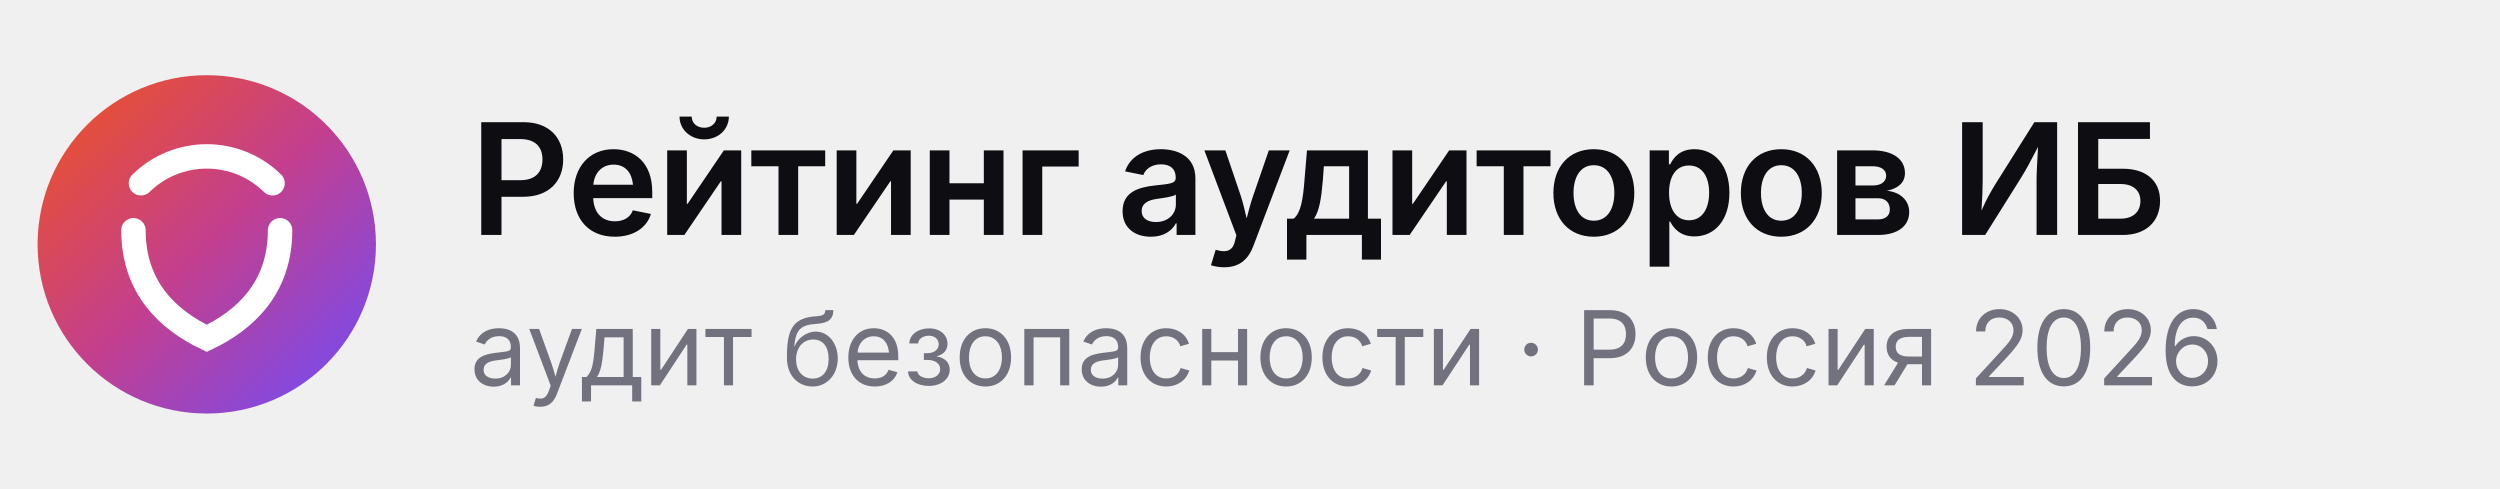
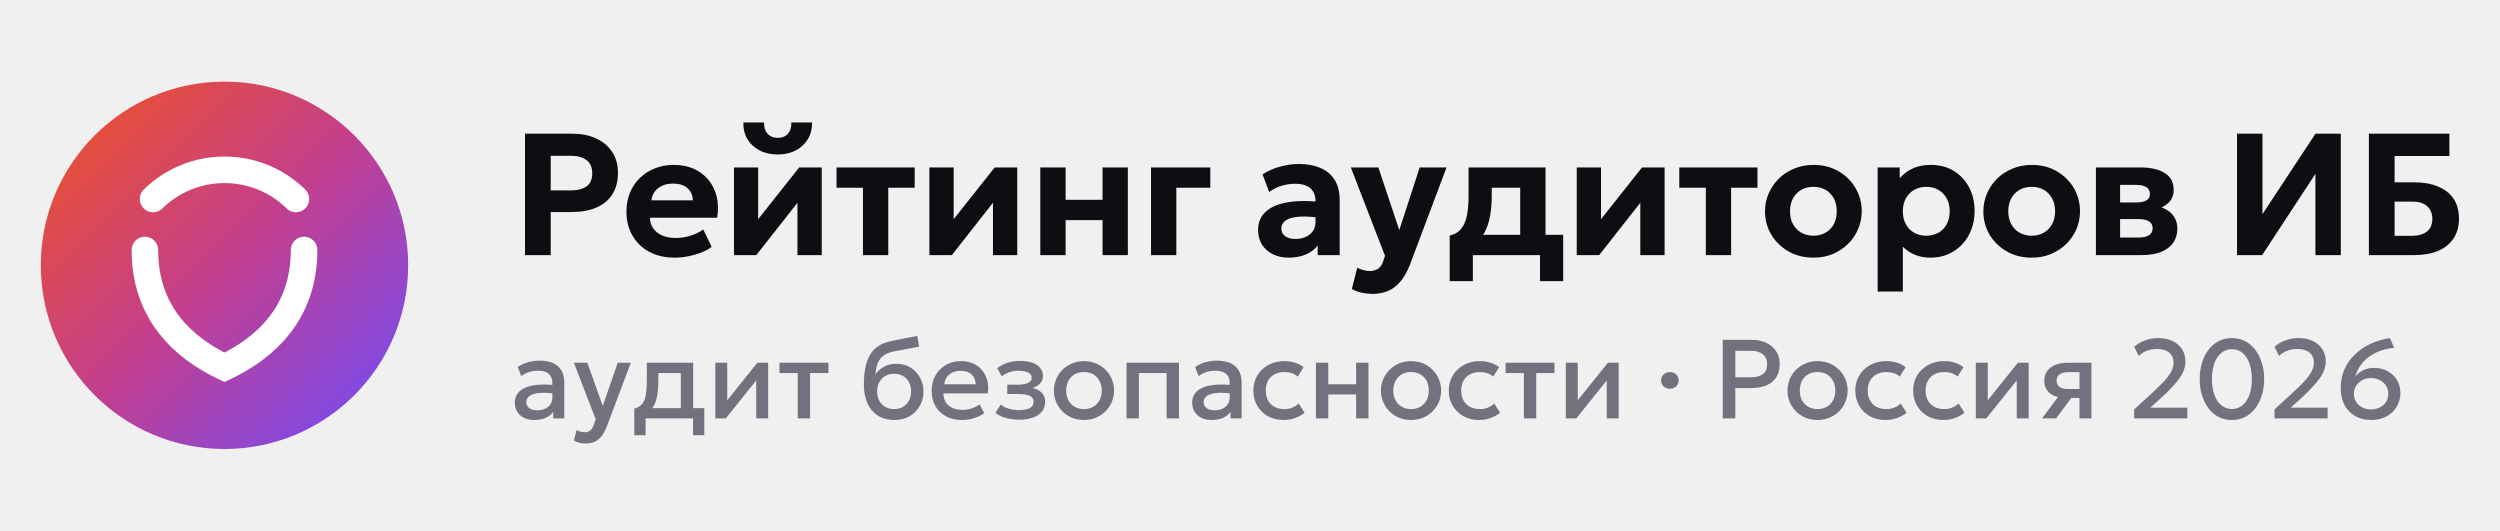
- <svg xmlns="http://www.w3.org/2000/svg" viewBox="0 0 266 52" width="266" height="52">
+ <svg xmlns="http://www.w3.org/2000/svg" viewBox="0 0 245 52" width="245" height="52">
  <defs>
    <linearGradient id="g" x1="0" y1="0" x2="1" y2="1">
      <stop offset="0" stop-color="#F2541B" />
      <stop offset=".5" stop-color="#C33F8E" />
      <stop offset="1" stop-color="#6A4DFF" />
    </linearGradient>
  </defs>
  <circle cx="22" cy="26" r="18" fill="url(#g)" />
  <path d="M15 19.5a10 10 0 0 1 14 0" fill="none" stroke="#fff" stroke-width="2.6" stroke-linecap="round" />
  <path d="M14.2 24.5c0 6.2 3.8 9.6 7.8 11.5 4-1.9 7.8-5.3 7.8-11.5" fill="none" stroke="#fff" stroke-width="2.6" stroke-linecap="round" />
-   <text x="50" y="25" font-family="Inter, 'Segoe UI', Roboto, Arial, sans-serif" font-size="16.5" font-weight="600" letter-spacing="-0.2" fill="#0E0E12">Рейтинг аудиторов ИБ</text>
-   <text x="50" y="41" font-family="Inter, 'Segoe UI', Roboto, Arial, sans-serif" font-size="11" font-weight="400" fill="#72727E">аудит безопасности · Россия 2026</text>
+   <path fill="#0E0E12" d="M53.97 25L51.45 25L51.45 13.10L56.07 13.10Q57.38 13.10 58.39 13.55Q59.40 14.01 59.98 14.87Q60.56 15.73 60.56 16.94Q60.56 18.17 60.02 19.03Q59.49 19.88 58.47 20.33Q57.45 20.78 56.01 20.78L53.97 20.78L53.97 25M53.97 15.27L53.97 18.66L55.97 18.66Q56.94 18.66 57.49 18.26Q58.04 17.86 58.04 16.99Q58.04 16.12 57.48 15.69Q56.92 15.27 55.98 15.27L53.97 15.27M66.11 25.25Q64.71 25.25 63.65 24.69Q62.58 24.12 61.99 23.10Q61.39 22.08 61.39 20.71Q61.39 19.71 61.74 18.88Q62.08 18.05 62.71 17.44Q63.33 16.83 64.18 16.50Q65.02 16.16 66.03 16.16Q67.15 16.16 68.01 16.55Q68.87 16.94 69.44 17.64Q70.01 18.34 70.24 19.29Q70.46 20.23 70.28 21.34L63.70 21.34Q63.70 21.93 64.01 22.37Q64.32 22.82 64.88 23.07Q65.45 23.32 66.20 23.32Q66.95 23.32 67.63 23.11Q68.31 22.91 68.92 22.49L69.74 24.19Q69.33 24.51 68.72 24.75Q68.11 24.99 67.42 25.12Q66.74 25.25 66.11 25.25M63.84 19.63L67.90 19.63Q67.87 18.87 67.36 18.43Q66.86 17.99 65.97 17.99Q65.09 17.99 64.51 18.43Q63.93 18.87 63.84 19.63M74.12 25L71.93 25L71.93 16.41L74.30 16.41L74.30 21.48L78.32 16.41L80.53 16.41L80.53 25L78.15 25L78.15 19.87L74.12 25M76.22 15.14Q75.20 15.14 74.44 14.74Q73.67 14.34 73.25 13.64Q72.83 12.93 72.85 12L74.88 12Q74.85 12.68 75.22 13.10Q75.58 13.51 76.22 13.51Q76.86 13.51 77.22 13.10Q77.58 12.68 77.55 12L79.58 12Q79.60 12.91 79.18 13.62Q78.75 14.33 77.99 14.74Q77.22 15.14 76.22 15.14M87.05 25L84.57 25L84.57 18.40L81.98 18.40L81.98 16.41L89.64 16.41L89.64 18.40L87.05 18.40L87.05 25M93.28 25L91.08 25L91.08 16.41L93.46 16.41L93.46 21.48L97.48 16.41L99.69 16.41L99.69 25L97.31 25L97.31 19.87L93.28 25M104.43 25L101.95 25L101.95 16.41L104.43 16.41L104.43 19.58L108.05 19.58L108.05 16.41L110.53 16.41L110.53 25L108.05 25L108.05 21.57L104.43 21.57L104.43 25M115.28 25L112.80 25L112.80 16.41L118.61 16.41L118.61 18.40L115.28 18.40L115.28 25M126.29 25.25Q125.43 25.25 124.75 24.92Q124.07 24.59 123.68 23.98Q123.29 23.36 123.29 22.50Q123.29 21.77 123.65 21.20Q124.02 20.63 124.76 20.26Q125.50 19.89 126.65 19.76Q127.79 19.63 129.35 19.78L129.37 21.36Q128.44 21.21 127.74 21.22Q127.03 21.23 126.55 21.36Q126.06 21.50 125.82 21.76Q125.57 22.02 125.57 22.38Q125.57 22.88 125.95 23.15Q126.32 23.42 126.96 23.42Q127.51 23.42 127.95 23.22Q128.39 23.03 128.66 22.65Q128.92 22.28 128.92 21.74L128.92 19.69Q128.92 19.19 128.71 18.81Q128.50 18.43 128.06 18.22Q127.62 18.01 126.91 18.01Q126.24 18.01 125.58 18.21Q124.93 18.41 124.38 18.82L123.73 17.09Q124.55 16.56 125.48 16.32Q126.41 16.07 127.29 16.07Q128.50 16.07 129.40 16.46Q130.30 16.84 130.80 17.63Q131.29 18.43 131.29 19.65L131.29 25L129.13 25L129.13 24.06Q128.71 24.63 127.97 24.94Q127.23 25.25 126.29 25.25M134.54 28.80Q134 28.80 133.47 28.69Q132.94 28.58 132.48 28.32L133.01 26.23Q133.28 26.39 133.61 26.47Q133.94 26.56 134.22 26.56Q134.73 26.56 135.06 26.33Q135.39 26.11 135.55 25.61L135.73 25.07L132.38 16.41L135.08 16.41L137.13 22.55L139.13 16.41L141.76 16.41L138.16 25.98Q137.73 27.05 137.18 27.66Q136.63 28.28 135.96 28.54Q135.30 28.80 134.54 28.80M151.46 25L148.98 25L148.98 18.40L146.19 18.40L146.19 19.18Q146.19 20.21 146.03 21.14Q145.87 22.07 145.47 22.81Q145.07 23.55 144.37 24.07Q143.67 24.58 142.58 24.80L142.07 23.08Q142.84 22.91 143.24 22.36Q143.64 21.82 143.78 21Q143.92 20.18 143.92 19.18L143.92 16.41L151.46 16.41L151.46 25M144.34 27.55L142.07 27.55L142.07 23.08L143.43 23.19L143.82 23.01L153.19 23.01L153.19 27.55L150.92 27.55L150.92 25L144.34 25L144.34 27.55M156.72 25L154.52 25L154.52 16.41L156.90 16.41L156.90 21.48L160.92 16.41L163.13 16.41L163.13 25L160.75 25L160.75 19.87L156.72 25M169.65 25L167.17 25L167.17 18.40L164.57 18.40L164.57 16.41L172.23 16.41L172.23 18.40L169.65 18.40L169.65 25M177.72 25.25Q176.33 25.25 175.26 24.63Q174.19 24.01 173.58 22.98Q172.97 21.95 172.97 20.71Q172.97 19.80 173.32 18.98Q173.67 18.16 174.31 17.52Q174.95 16.89 175.81 16.53Q176.68 16.16 177.72 16.16Q179.10 16.16 180.17 16.78Q181.24 17.40 181.84 18.43Q182.45 19.47 182.45 20.71Q182.45 21.61 182.10 22.43Q181.76 23.26 181.12 23.89Q180.49 24.52 179.62 24.89Q178.75 25.25 177.72 25.25M177.72 23.10Q178.37 23.10 178.89 22.81Q179.41 22.52 179.71 21.98Q180 21.44 180 20.71Q180 19.97 179.71 19.43Q179.42 18.90 178.90 18.60Q178.38 18.31 177.72 18.31Q177.05 18.31 176.53 18.60Q176.01 18.90 175.72 19.43Q175.42 19.97 175.42 20.71Q175.42 21.45 175.72 21.98Q176.02 22.52 176.54 22.81Q177.05 23.10 177.72 23.10M186.48 28.57L184.01 28.57L184.01 16.41L186.17 16.41L186.17 17.47Q186.66 16.88 187.42 16.52Q188.18 16.16 189.23 16.16Q190.47 16.16 191.44 16.73Q192.41 17.31 192.96 18.34Q193.51 19.36 193.51 20.71Q193.51 21.67 193.19 22.49Q192.88 23.32 192.30 23.94Q191.72 24.56 190.93 24.91Q190.14 25.25 189.19 25.25Q188.35 25.25 187.67 24.97Q186.99 24.69 186.48 24.18L186.48 28.57M188.77 23.10Q189.43 23.10 189.96 22.81Q190.48 22.52 190.77 21.98Q191.07 21.45 191.07 20.71Q191.07 19.97 190.77 19.43Q190.47 18.90 189.95 18.60Q189.43 18.31 188.77 18.31Q188.12 18.31 187.60 18.60Q187.08 18.90 186.78 19.43Q186.48 19.97 186.48 20.71Q186.48 21.45 186.78 21.98Q187.07 22.52 187.59 22.81Q188.11 23.10 188.77 23.10M199.11 25.25Q197.72 25.25 196.65 24.63Q195.58 24.01 194.97 22.98Q194.37 21.95 194.37 20.71Q194.37 19.80 194.72 18.98Q195.06 18.16 195.70 17.52Q196.34 16.89 197.21 16.53Q198.07 16.16 199.11 16.16Q200.50 16.16 201.56 16.78Q202.63 17.40 203.24 18.43Q203.84 19.47 203.84 20.71Q203.84 21.61 203.50 22.43Q203.15 23.26 202.51 23.89Q201.88 24.52 201.01 24.89Q200.15 25.25 199.11 25.25M199.11 23.10Q199.76 23.10 200.28 22.81Q200.80 22.52 201.10 21.98Q201.40 21.44 201.40 20.71Q201.40 19.97 201.10 19.43Q200.81 18.90 200.29 18.60Q199.77 18.31 199.11 18.31Q198.45 18.31 197.92 18.60Q197.40 18.90 197.11 19.43Q196.81 19.97 196.81 20.71Q196.81 21.45 197.11 21.98Q197.41 22.52 197.93 22.81Q198.45 23.10 199.11 23.10M209.89 25L205.40 25L205.40 16.41L209.77 16.41Q211.28 16.41 212.15 16.96Q213.02 17.51 213.02 18.63Q213.02 19.20 212.73 19.62Q212.43 20.03 211.93 20.28Q211.44 20.54 210.81 20.64L210.77 20.09Q211.99 20.21 212.69 20.82Q213.38 21.43 213.38 22.40Q213.38 23.21 212.98 23.79Q212.57 24.37 211.79 24.69Q211 25 209.89 25M207.77 18.12L207.77 23.28L209.57 23.28Q210.24 23.28 210.60 23.05Q210.96 22.82 210.96 22.36Q210.96 21.93 210.61 21.70Q210.26 21.47 209.57 21.47L207.53 21.47L207.53 19.84L209.36 19.84Q209.99 19.84 210.34 19.64Q210.69 19.44 210.69 19Q210.69 18.56 210.34 18.34Q209.98 18.12 209.36 18.12L207.77 18.12M221.69 25L219.23 25L219.23 13.10L221.72 13.10L221.72 20.99L226.92 13.10L229.40 13.10L229.40 25L226.91 25L226.91 17.04L221.69 25M236.59 25L232.15 25L232.15 13.10L240.04 13.10L240.04 15.29L234.67 15.29L234.67 17.87L236.60 17.87Q238.60 17.87 239.79 18.77Q240.98 19.68 240.98 21.44Q240.98 22.57 240.45 23.36Q239.93 24.16 238.95 24.58Q237.97 25 236.59 25M234.67 19.76L234.67 23.11L236.35 23.11Q237.33 23.11 237.85 22.68Q238.37 22.25 238.37 21.45Q238.37 20.66 237.86 20.21Q237.36 19.76 236.46 19.76" />
+   <path fill="#72727E" d="M52.35 41.16Q51.79 41.16 51.36 40.95Q50.93 40.74 50.69 40.35Q50.45 39.97 50.45 39.44Q50.45 38.99 50.68 38.63Q50.90 38.27 51.38 38.04Q51.85 37.80 52.60 37.72Q53.35 37.64 54.40 37.74L54.42 38.58Q53.67 38.48 53.13 38.49Q52.60 38.51 52.25 38.63Q51.91 38.74 51.75 38.94Q51.58 39.14 51.58 39.39Q51.58 39.78 51.87 40Q52.15 40.21 52.65 40.21Q53.07 40.21 53.40 40.06Q53.74 39.91 53.94 39.63Q54.13 39.34 54.13 38.97L54.13 37.52Q54.13 37.16 53.98 36.89Q53.82 36.62 53.51 36.47Q53.20 36.33 52.73 36.33Q52.30 36.33 51.88 36.45Q51.46 36.58 51.08 36.86L50.74 35.97Q51.25 35.62 51.81 35.48Q52.37 35.34 52.88 35.34Q53.64 35.34 54.18 35.57Q54.72 35.81 55.01 36.29Q55.30 36.78 55.30 37.51L55.30 41L54.21 41L54.21 40.36Q53.94 40.75 53.45 40.96Q52.96 41.16 52.35 41.16M57.38 43.46Q57.08 43.46 56.80 43.40Q56.51 43.33 56.24 43.17L56.51 42.14Q56.68 42.25 56.89 42.30Q57.09 42.36 57.25 42.36Q57.63 42.36 57.85 42.18Q58.07 42 58.20 41.62L58.38 41.09L56.24 35.55L57.56 35.55L59.07 39.78L60.54 35.55L61.82 35.55L59.47 41.79Q59.21 42.44 58.90 42.81Q58.59 43.17 58.21 43.32Q57.83 43.46 57.38 43.46M67.93 41L66.72 41L66.72 36.56L64.52 36.56L64.52 37.28Q64.52 38.02 64.43 38.62Q64.34 39.22 64.12 39.67Q63.89 40.13 63.49 40.42Q63.08 40.72 62.46 40.86L62.16 40.04Q62.68 39.91 62.95 39.56Q63.21 39.22 63.30 38.65Q63.39 38.08 63.39 37.28L63.39 35.55L67.93 35.55L67.93 41M63.27 42.65L62.16 42.65L62.16 40.04L62.91 40.11L63.10 40L69.02 40L69.02 42.65L67.92 42.65L67.92 41L63.27 41L63.27 42.65M71.13 41L70.10 41L70.10 35.55L71.27 35.55L71.27 39.23L74.22 35.55L75.28 35.55L75.28 41L74.11 41L74.11 37.28L71.13 41M79.39 41L78.18 41L78.18 36.56L76.39 36.56L76.39 35.55L81.19 35.55L81.19 36.56L79.39 36.56L79.39 41M87.65 41.16Q86.97 41.16 86.41 40.93Q85.85 40.69 85.46 40.24Q85.07 39.80 84.87 39.15Q84.66 38.50 84.66 37.68Q84.66 36.77 84.80 36.05Q84.94 35.33 85.25 34.80Q85.55 34.27 86.06 33.93Q86.56 33.59 87.28 33.44L89.89 32.91L90.08 33.97L87.55 34.45Q86.91 34.59 86.55 34.88Q86.18 35.17 86.01 35.62Q85.84 36.07 85.79 36.68Q86.13 36.22 86.65 35.93Q87.17 35.65 87.86 35.65Q88.63 35.65 89.23 36.02Q89.83 36.39 90.16 37Q90.50 37.61 90.50 38.35Q90.50 38.93 90.30 39.44Q90.09 39.95 89.72 40.34Q89.34 40.73 88.81 40.95Q88.29 41.16 87.65 41.16M87.63 40.09Q88.10 40.09 88.48 39.88Q88.86 39.67 89.07 39.28Q89.29 38.89 89.29 38.36Q89.29 37.83 89.07 37.44Q88.86 37.05 88.48 36.84Q88.10 36.63 87.63 36.63Q87.15 36.63 86.77 36.84Q86.39 37.05 86.18 37.44Q85.96 37.83 85.96 38.36Q85.96 38.89 86.18 39.28Q86.39 39.67 86.77 39.88Q87.15 40.09 87.63 40.09M94.25 41.16Q93.37 41.16 92.71 40.80Q92.04 40.44 91.67 39.80Q91.30 39.15 91.30 38.29Q91.30 37.66 91.51 37.13Q91.73 36.60 92.12 36.21Q92.51 35.82 93.03 35.60Q93.56 35.39 94.18 35.39Q94.86 35.39 95.39 35.63Q95.91 35.87 96.26 36.30Q96.61 36.73 96.76 37.30Q96.90 37.88 96.80 38.55L92.46 38.55Q92.45 39.04 92.67 39.40Q92.90 39.77 93.32 39.97Q93.74 40.17 94.31 40.17Q94.78 40.17 95.21 40.03Q95.64 39.89 95.99 39.62L96.46 40.49Q96.19 40.70 95.82 40.85Q95.45 41.01 95.04 41.09Q94.63 41.16 94.25 41.16M92.53 37.66L95.62 37.66Q95.60 37.04 95.22 36.69Q94.85 36.34 94.15 36.34Q93.48 36.34 93.04 36.69Q92.60 37.04 92.53 37.66M99.90 41.13Q99.44 41.13 99.02 41.06Q98.60 40.99 98.22 40.85Q97.85 40.70 97.55 40.46L98.08 39.64Q98.42 39.93 98.89 40.06Q99.37 40.19 99.86 40.19Q100.52 40.19 100.91 40Q101.29 39.80 101.29 39.35Q101.29 38.95 100.89 38.78Q100.48 38.61 99.71 38.61L98.71 38.61L98.71 37.70L99.68 37.70Q100.36 37.70 100.73 37.54Q101.10 37.39 101.10 37.01Q101.10 36.78 100.94 36.63Q100.79 36.48 100.50 36.41Q100.22 36.33 99.84 36.33Q99.37 36.33 98.94 36.47Q98.50 36.61 98.18 36.89L97.73 36.08Q98.15 35.74 98.74 35.55Q99.33 35.37 99.94 35.37Q100.64 35.37 101.15 35.54Q101.66 35.72 101.93 36.05Q102.21 36.38 102.21 36.85Q102.21 37.27 101.94 37.57Q101.67 37.88 101.17 38.02Q101.78 38.16 102.10 38.50Q102.43 38.85 102.43 39.37Q102.43 39.92 102.12 40.32Q101.80 40.71 101.24 40.92Q100.67 41.13 99.90 41.13M106.23 41.16Q105.37 41.16 104.71 40.77Q104.04 40.38 103.66 39.72Q103.28 39.06 103.28 38.28Q103.28 37.69 103.50 37.17Q103.71 36.66 104.11 36.25Q104.51 35.85 105.05 35.62Q105.59 35.39 106.23 35.39Q107.08 35.39 107.75 35.78Q108.42 36.18 108.80 36.83Q109.18 37.49 109.18 38.28Q109.18 38.85 108.96 39.38Q108.75 39.90 108.35 40.30Q107.95 40.70 107.41 40.93Q106.88 41.16 106.23 41.16M106.23 40.09Q106.73 40.09 107.13 39.87Q107.52 39.65 107.74 39.24Q107.97 38.83 107.97 38.28Q107.97 37.72 107.74 37.31Q107.52 36.90 107.13 36.68Q106.73 36.46 106.23 36.46Q105.72 36.46 105.33 36.68Q104.93 36.90 104.71 37.31Q104.49 37.72 104.49 38.28Q104.49 38.83 104.71 39.24Q104.94 39.65 105.33 39.87Q105.73 40.09 106.23 40.09M111.61 41L110.40 41L110.40 35.55L115.54 35.55L115.54 41L114.33 41L114.33 36.56L111.61 36.56L111.61 41M118.73 41.16Q118.17 41.16 117.74 40.95Q117.31 40.74 117.07 40.35Q116.83 39.97 116.83 39.44Q116.83 38.99 117.06 38.63Q117.28 38.27 117.76 38.04Q118.23 37.80 118.98 37.72Q119.73 37.64 120.78 37.74L120.80 38.58Q120.05 38.48 119.51 38.49Q118.98 38.51 118.63 38.63Q118.29 38.74 118.13 38.94Q117.96 39.14 117.96 39.39Q117.96 39.78 118.25 40Q118.53 40.21 119.02 40.21Q119.45 40.21 119.78 40.06Q120.12 39.91 120.31 39.63Q120.51 39.34 120.51 38.97L120.51 37.52Q120.51 37.16 120.36 36.89Q120.20 36.62 119.89 36.47Q119.57 36.33 119.11 36.33Q118.68 36.33 118.26 36.45Q117.84 36.58 117.46 36.86L117.12 35.97Q117.63 35.62 118.19 35.48Q118.74 35.34 119.26 35.34Q120.01 35.34 120.56 35.57Q121.10 35.81 121.39 36.29Q121.68 36.78 121.68 37.51L121.68 41L120.59 41L120.59 40.36Q120.32 40.75 119.83 40.96Q119.34 41.16 118.73 41.16M125.79 41.16Q124.93 41.16 124.26 40.79Q123.59 40.41 123.21 39.76Q122.83 39.11 122.83 38.28Q122.83 37.65 123.05 37.13Q123.28 36.60 123.69 36.21Q124.10 35.82 124.66 35.60Q125.22 35.39 125.87 35.39Q126.42 35.39 126.89 35.54Q127.36 35.68 127.76 35.98L127.18 36.91Q126.92 36.68 126.60 36.57Q126.27 36.46 125.90 36.46Q125.33 36.46 124.92 36.68Q124.50 36.89 124.27 37.30Q124.05 37.70 124.05 38.27Q124.05 39.12 124.54 39.61Q125.04 40.09 125.90 40.09Q126.31 40.09 126.67 39.94Q127.03 39.79 127.27 39.54L127.85 40.46Q127.42 40.79 126.88 40.98Q126.35 41.16 125.79 41.16M130.17 41L128.96 41L128.96 35.55L130.17 35.55L130.17 37.66L132.90 37.66L132.90 35.55L134.11 35.55L134.11 41L132.90 41L132.90 38.66L130.17 38.66L130.17 41M138.28 41.16Q137.43 41.16 136.76 40.77Q136.09 40.38 135.71 39.72Q135.33 39.06 135.33 38.28Q135.33 37.69 135.55 37.17Q135.77 36.66 136.17 36.25Q136.56 35.85 137.10 35.62Q137.64 35.39 138.29 35.39Q139.14 35.39 139.81 35.78Q140.47 36.18 140.85 36.83Q141.23 37.49 141.23 38.28Q141.23 38.85 141.02 39.38Q140.80 39.90 140.40 40.30Q140.01 40.70 139.47 40.93Q138.93 41.16 138.28 41.16M138.28 40.09Q138.79 40.09 139.18 39.87Q139.57 39.65 139.80 39.24Q140.02 38.83 140.02 38.28Q140.02 37.72 139.80 37.31Q139.57 36.90 139.18 36.68Q138.79 36.46 138.28 36.46Q137.77 36.46 137.38 36.68Q136.99 36.90 136.77 37.31Q136.54 37.72 136.54 38.28Q136.54 38.83 136.77 39.24Q136.99 39.65 137.39 39.87Q137.78 40.09 138.28 40.09M144.95 41.16Q144.09 41.16 143.42 40.79Q142.75 40.41 142.36 39.76Q141.98 39.11 141.98 38.28Q141.98 37.65 142.21 37.13Q142.43 36.60 142.85 36.21Q143.26 35.82 143.82 35.60Q144.37 35.39 145.03 35.39Q145.58 35.39 146.05 35.54Q146.52 35.68 146.92 35.98L146.33 36.91Q146.08 36.68 145.75 36.57Q145.42 36.46 145.06 36.46Q144.48 36.46 144.07 36.68Q143.66 36.89 143.43 37.30Q143.20 37.70 143.20 38.27Q143.20 39.12 143.70 39.61Q144.20 40.09 145.06 40.09Q145.46 40.09 145.83 39.94Q146.19 39.79 146.43 39.54L147.01 40.46Q146.57 40.79 146.04 40.98Q145.51 41.16 144.95 41.16M150.55 41L149.34 41L149.34 36.56L147.55 36.56L147.55 35.55L152.34 35.55L152.34 36.56L150.55 36.56L150.55 41M154.48 41L153.45 41L153.45 35.55L154.62 35.55L154.62 39.23L157.57 35.55L158.63 35.55L158.63 41L157.46 41L157.46 37.28L154.48 41M163.65 38.10Q163.30 38.10 163.04 37.87Q162.79 37.65 162.79 37.28Q162.79 37.03 162.90 36.85Q163.02 36.67 163.22 36.56Q163.42 36.46 163.65 36.46Q164.01 36.46 164.26 36.69Q164.51 36.91 164.51 37.28Q164.51 37.52 164.39 37.71Q164.28 37.89 164.08 37.99Q163.89 38.10 163.65 38.10M170.06 41L168.83 41L168.83 33.30L171.62 33.30Q172.44 33.30 173.07 33.58Q173.69 33.87 174.05 34.40Q174.41 34.93 174.41 35.67Q174.41 36.44 174.08 36.96Q173.75 37.49 173.12 37.76Q172.49 38.03 171.59 38.03L170.06 38.03L170.06 41M170.06 34.38L170.06 36.97L171.60 36.97Q172.35 36.97 172.77 36.66Q173.18 36.34 173.18 35.70Q173.18 35.06 172.75 34.72Q172.33 34.38 171.62 34.38L170.06 34.38M178.12 41.16Q177.26 41.16 176.60 40.77Q175.93 40.38 175.55 39.72Q175.17 39.06 175.17 38.28Q175.17 37.69 175.39 37.17Q175.60 36.66 176 36.25Q176.40 35.85 176.94 35.62Q177.48 35.39 178.12 35.39Q178.97 35.39 179.64 35.78Q180.31 36.18 180.69 36.83Q181.07 37.49 181.07 38.28Q181.07 38.85 180.85 39.38Q180.64 39.90 180.24 40.30Q179.84 40.70 179.30 40.93Q178.77 41.16 178.12 41.16M178.12 40.09Q178.62 40.09 179.02 39.87Q179.41 39.65 179.63 39.24Q179.86 38.83 179.86 38.28Q179.86 37.72 179.63 37.31Q179.41 36.90 179.02 36.68Q178.62 36.46 178.12 36.46Q177.61 36.46 177.22 36.68Q176.82 36.90 176.60 37.31Q176.38 37.72 176.38 38.28Q176.38 38.83 176.60 39.24Q176.83 39.65 177.22 39.87Q177.62 40.09 178.12 40.09M184.78 41.16Q183.92 41.16 183.25 40.79Q182.58 40.41 182.20 39.76Q181.82 39.11 181.82 38.28Q181.82 37.65 182.04 37.13Q182.27 36.60 182.68 36.21Q183.09 35.82 183.65 35.60Q184.21 35.39 184.87 35.39Q185.42 35.39 185.89 35.54Q186.36 35.68 186.75 35.98L186.17 36.91Q185.92 36.68 185.59 36.57Q185.26 36.46 184.89 36.46Q184.32 36.46 183.91 36.68Q183.50 36.89 183.27 37.30Q183.04 37.70 183.04 38.27Q183.04 39.12 183.54 39.61Q184.03 40.09 184.89 40.09Q185.30 40.09 185.66 39.94Q186.03 39.79 186.27 39.54L186.85 40.46Q186.41 40.79 185.88 40.98Q185.34 41.16 184.78 41.16M190.45 41.16Q189.60 41.16 188.92 40.79Q188.25 40.41 187.87 39.76Q187.49 39.11 187.49 38.28Q187.49 37.65 187.71 37.13Q187.94 36.60 188.35 36.21Q188.76 35.82 189.32 35.60Q189.88 35.39 190.54 35.39Q191.09 35.39 191.56 35.54Q192.03 35.68 192.42 35.98L191.84 36.91Q191.59 36.68 191.26 36.57Q190.93 36.46 190.56 36.46Q189.99 36.46 189.58 36.68Q189.17 36.89 188.94 37.30Q188.71 37.70 188.71 38.27Q188.71 39.12 189.21 39.61Q189.71 40.09 190.56 40.09Q190.97 40.09 191.33 39.94Q191.70 39.79 191.94 39.54L192.52 40.46Q192.08 40.79 191.55 40.98Q191.01 41.16 190.45 41.16M194.66 41L193.63 41L193.63 35.55L194.80 35.55L194.80 39.23L197.75 35.55L198.81 35.55L198.81 41L197.64 41L197.64 37.28L194.66 41M201.50 41L200.12 41L202.21 38.21L202.47 38.99Q201.79 39 201.32 38.79Q200.84 38.59 200.59 38.21Q200.34 37.83 200.34 37.31Q200.34 36.76 200.62 36.37Q200.90 35.97 201.41 35.76Q201.92 35.55 202.61 35.55L204.96 35.55L204.96 41L203.79 41L203.79 36.47L202.73 36.47Q202.15 36.47 201.85 36.68Q201.55 36.88 201.55 37.29Q201.55 37.68 201.82 37.90Q202.10 38.12 202.63 38.12L203.94 38.12L203.94 39L202.99 39L201.50 41M214.36 41L209.15 41L209.15 40.12L210.81 38.60Q211.61 37.87 212.09 37.35Q212.57 36.82 212.79 36.40Q213.01 35.97 213.01 35.54Q213.01 34.91 212.58 34.55Q212.15 34.20 211.38 34.20Q210.87 34.20 210.40 34.37Q209.93 34.55 209.60 34.88L209.15 33.99Q209.62 33.57 210.23 33.35Q210.84 33.13 211.51 33.13Q212.31 33.13 212.91 33.42Q213.50 33.70 213.84 34.22Q214.17 34.73 214.17 35.42Q214.17 35.90 213.98 36.37Q213.79 36.85 213.30 37.44Q212.82 38.04 211.93 38.87L210.74 39.95L214.36 39.95L214.36 41M218.72 41.16Q217.99 41.16 217.40 40.85Q216.81 40.54 216.41 39.98Q216 39.43 215.78 38.70Q215.57 37.98 215.57 37.15Q215.57 36.32 215.78 35.59Q216 34.87 216.41 34.31Q216.81 33.76 217.40 33.45Q217.99 33.13 218.72 33.13Q219.46 33.13 220.05 33.45Q220.63 33.76 221.04 34.31Q221.45 34.87 221.67 35.59Q221.89 36.32 221.89 37.15Q221.89 37.98 221.67 38.70Q221.45 39.43 221.04 39.98Q220.63 40.54 220.05 40.85Q219.46 41.16 218.72 41.16M218.72 40.08Q219.16 40.08 219.52 39.88Q219.88 39.67 220.14 39.30Q220.40 38.92 220.54 38.37Q220.68 37.83 220.68 37.15Q220.68 36.24 220.43 35.58Q220.19 34.92 219.75 34.57Q219.31 34.22 218.72 34.22Q218.29 34.22 217.93 34.42Q217.57 34.63 217.31 35.01Q217.05 35.38 216.91 35.92Q216.77 36.46 216.77 37.15Q216.77 38.06 217.02 38.72Q217.26 39.37 217.70 39.72Q218.14 40.08 218.72 40.08M228.11 41L222.90 41L222.90 40.12L224.56 38.60Q225.36 37.87 225.84 37.35Q226.32 36.82 226.54 36.40Q226.76 35.97 226.76 35.54Q226.76 34.91 226.33 34.55Q225.90 34.20 225.13 34.20Q224.62 34.20 224.15 34.37Q223.68 34.55 223.35 34.88L222.90 33.99Q223.37 33.57 223.98 33.35Q224.59 33.13 225.26 33.13Q226.06 33.13 226.66 33.42Q227.25 33.70 227.59 34.22Q227.92 34.73 227.92 35.42Q227.92 35.90 227.73 36.37Q227.54 36.85 227.05 37.44Q226.57 38.04 225.68 38.87L224.49 39.95L228.11 39.95L228.11 41M232.37 41.16Q231.50 41.16 230.83 40.79Q230.16 40.42 229.77 39.71Q229.39 39 229.39 38Q229.39 37.03 229.75 36.21Q230.11 35.38 230.77 34.75Q231.42 34.11 232.30 33.70Q233.18 33.29 234.21 33.13L234.63 34.08Q233.79 34.17 233.14 34.43Q232.48 34.69 232.01 35.08Q231.54 35.46 231.25 35.93Q230.95 36.40 230.81 36.91Q231.11 36.52 231.59 36.28Q232.06 36.05 232.62 36.05Q233.36 36.05 233.96 36.36Q234.55 36.68 234.90 37.23Q235.24 37.79 235.24 38.51Q235.24 39.07 235.03 39.55Q234.82 40.04 234.44 40.40Q234.05 40.76 233.53 40.96Q233 41.16 232.37 41.16M232.37 40.12Q232.86 40.12 233.24 39.92Q233.62 39.72 233.83 39.38Q234.05 39.04 234.05 38.59Q234.05 38.15 233.83 37.80Q233.61 37.46 233.22 37.25Q232.84 37.05 232.37 37.05Q231.89 37.05 231.51 37.25Q231.13 37.46 230.90 37.80Q230.68 38.15 230.68 38.59Q230.68 39.04 230.90 39.38Q231.11 39.72 231.49 39.92Q231.87 40.12 232.37 40.12" />
</svg>
